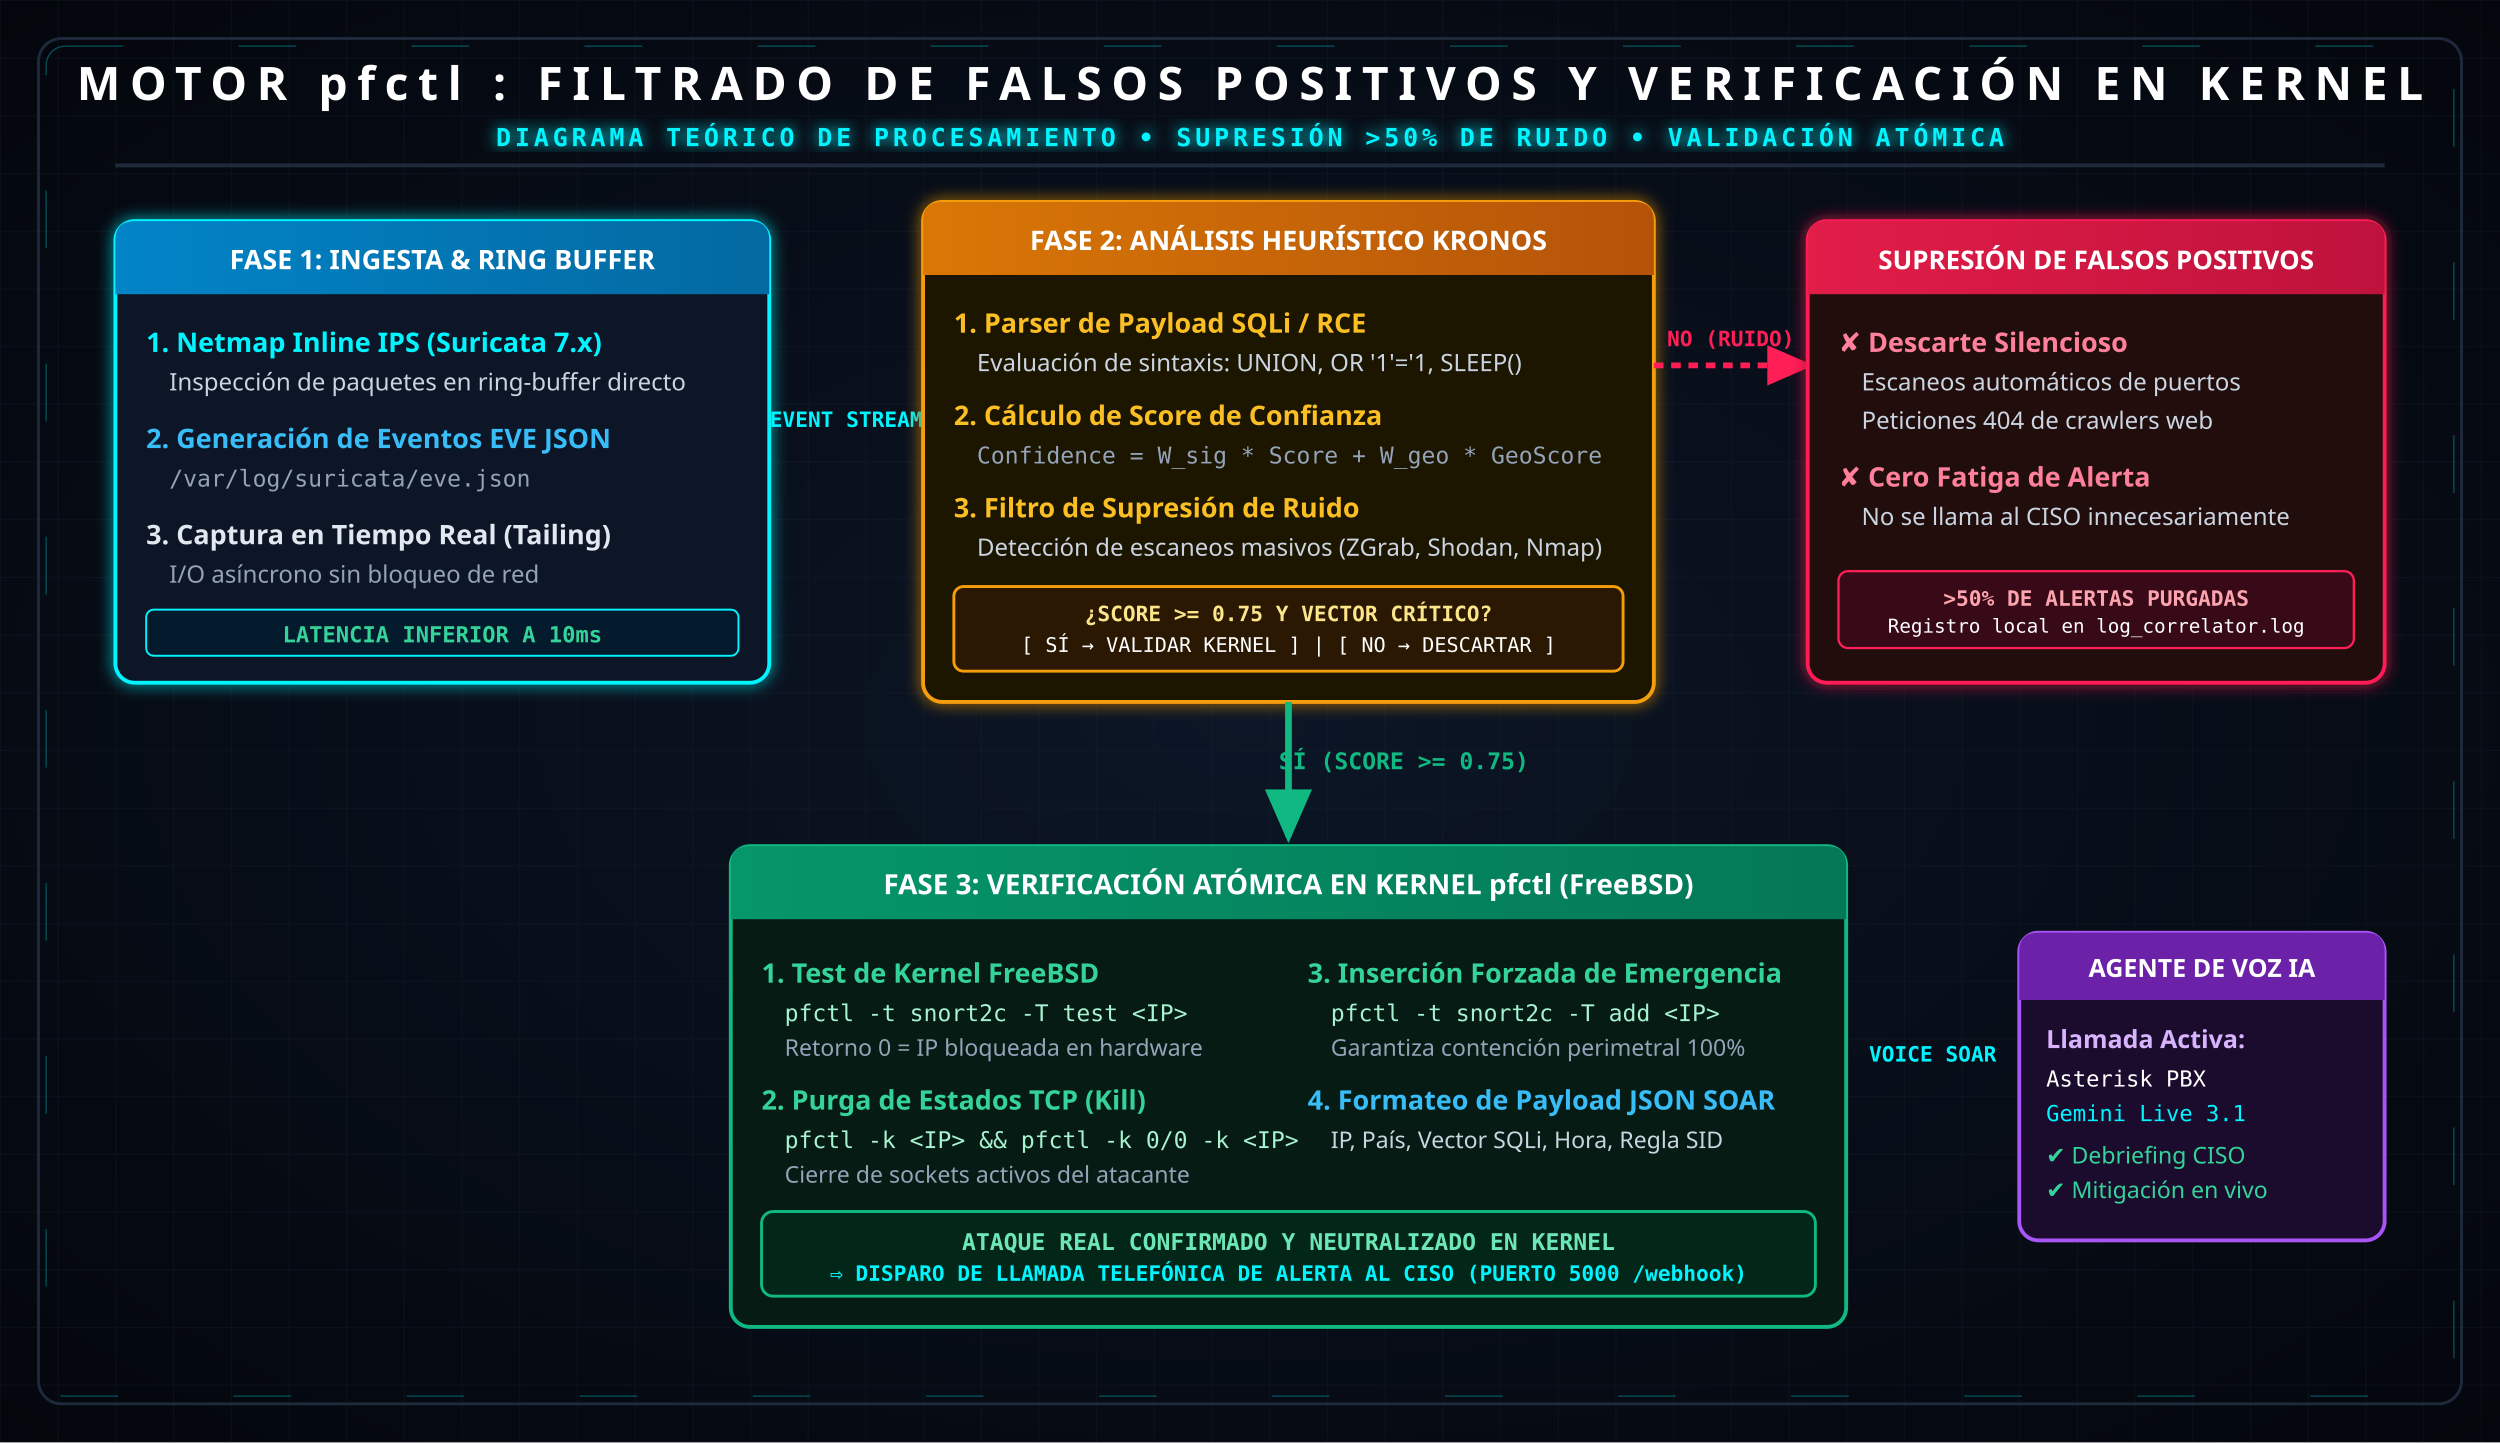
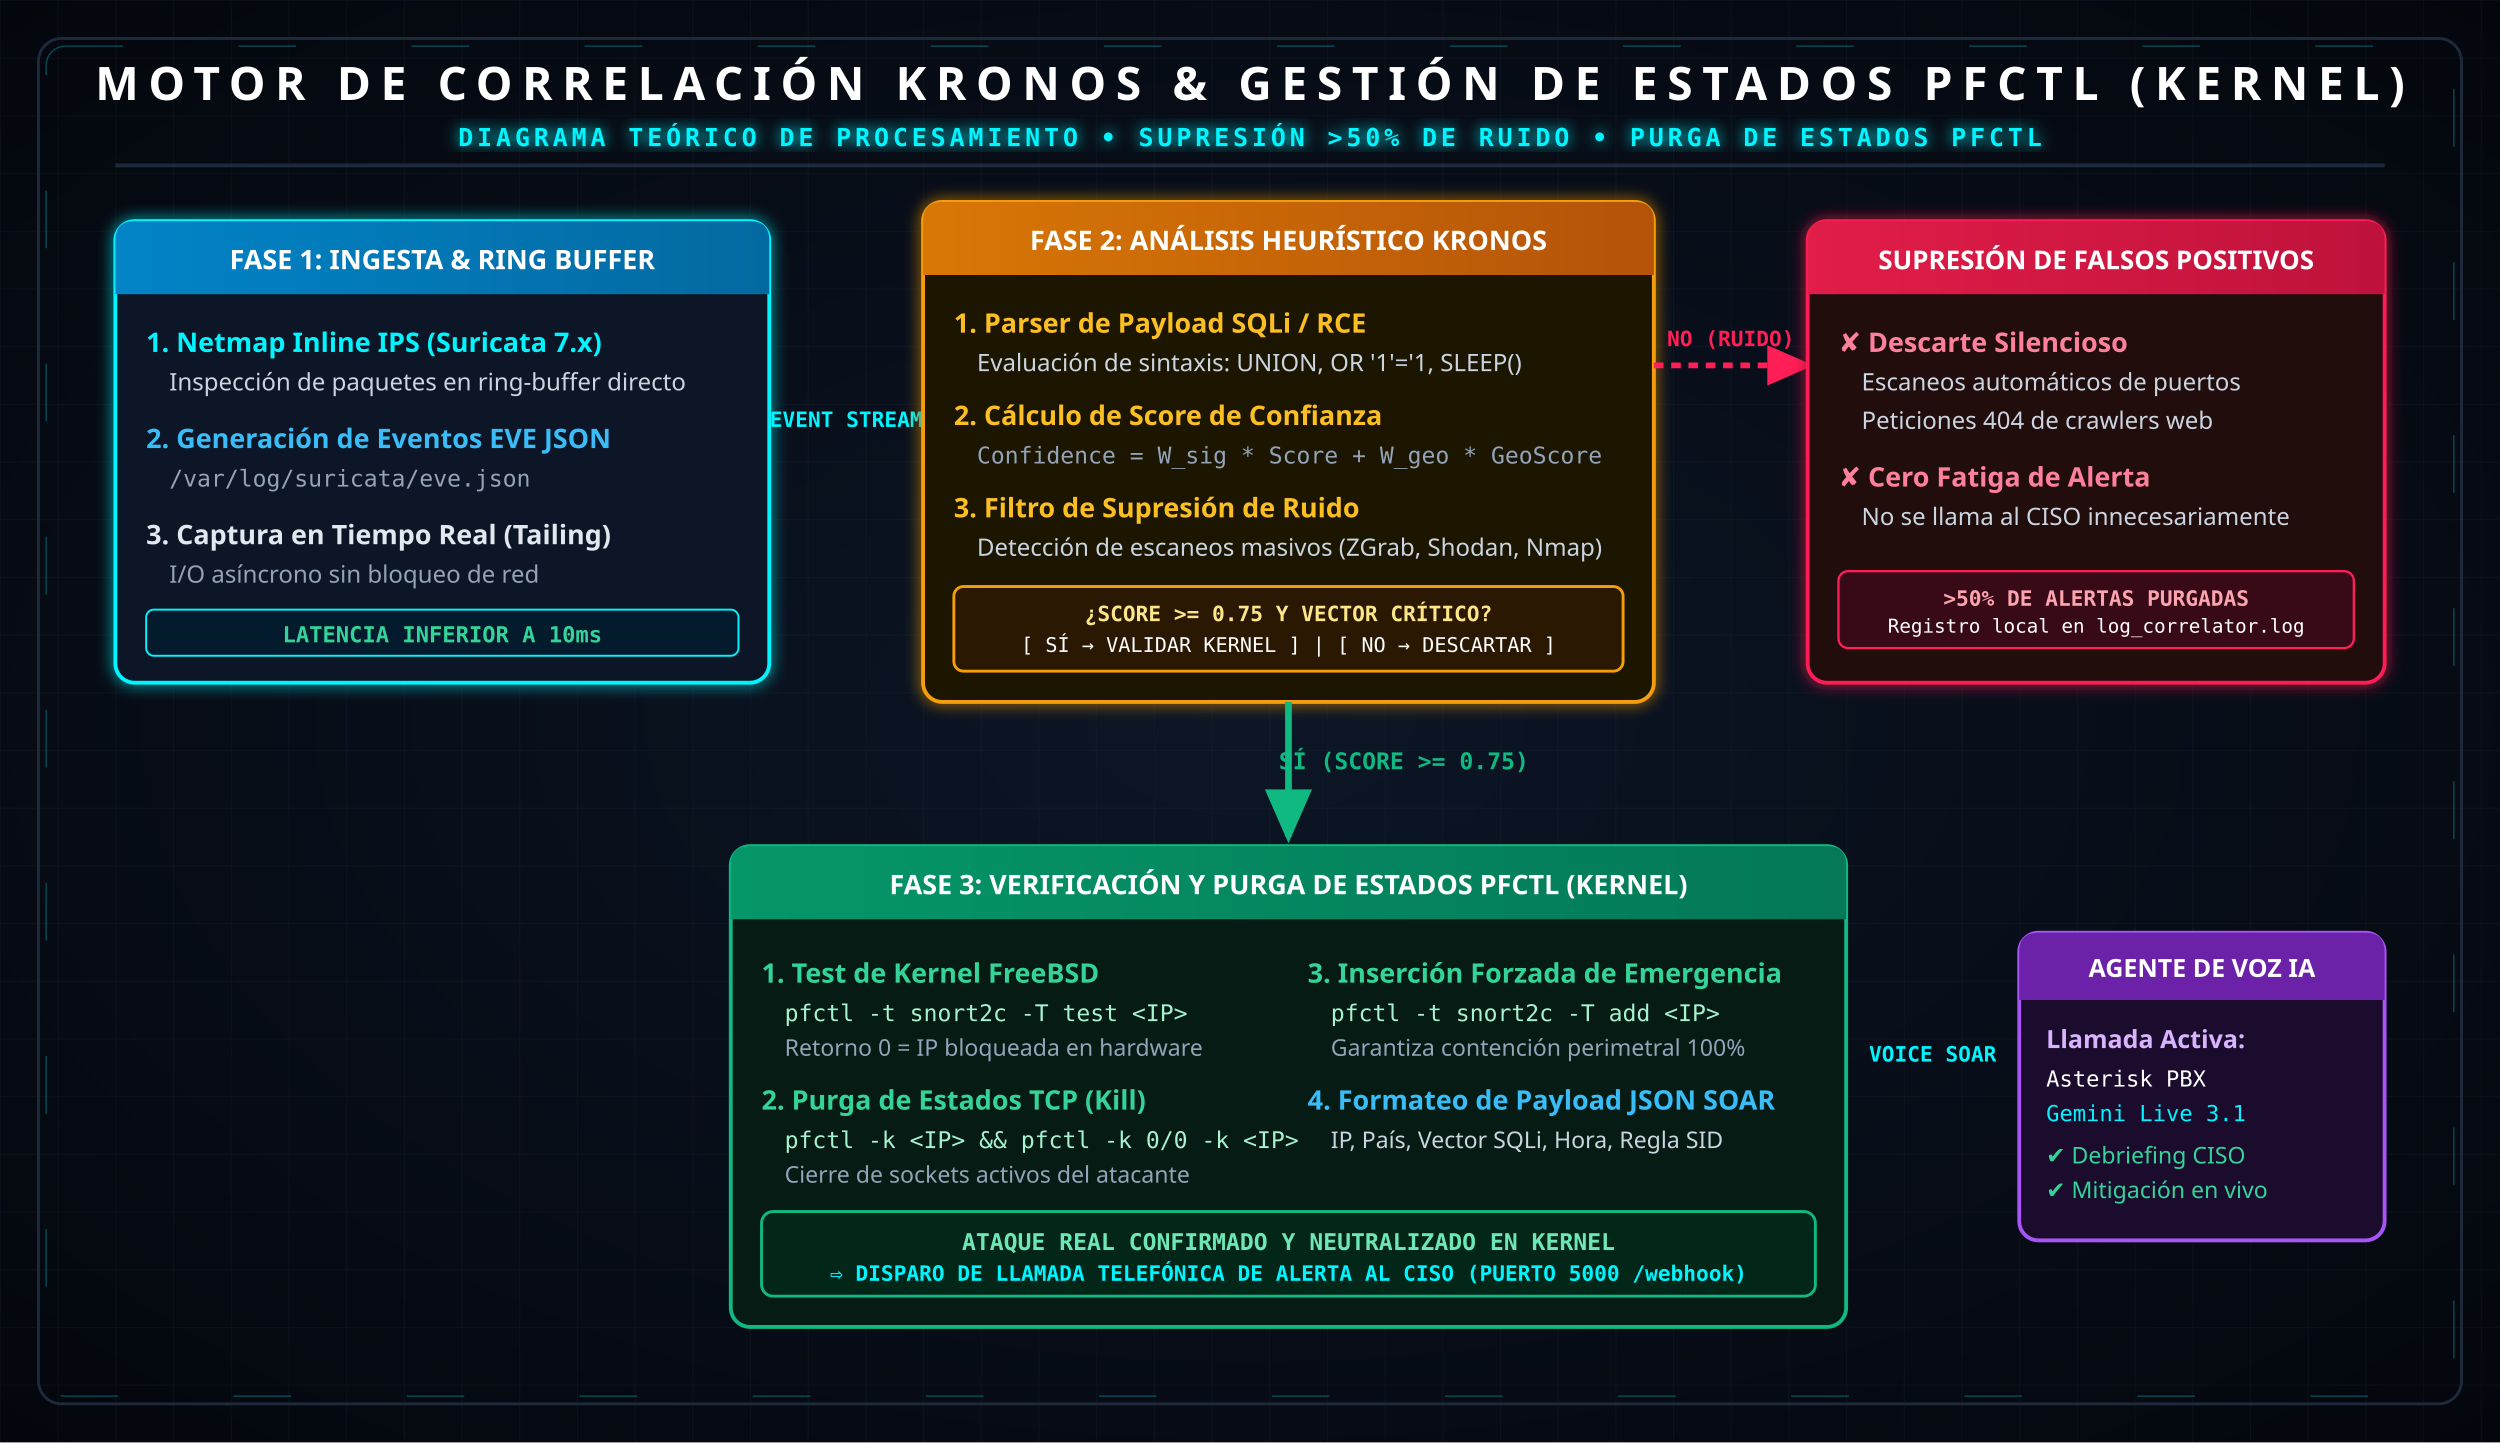
<svg xmlns="http://www.w3.org/2000/svg" viewBox="0 0 1300 750" width="100%" height="100%">
  <defs>
    <radialGradient id="bgGrad" cx="50%" cy="50%" r="80%">
      <stop offset="0%" stop-color="#0C1626" />
      <stop offset="60%" stop-color="#060B14" />
      <stop offset="100%" stop-color="#020408" />
    </radialGradient>
    <linearGradient id="stepHeaderBlue" x1="0%" y1="0%" x2="100%" y2="0%">
      <stop offset="0%" stop-color="#0284C7" />
      <stop offset="100%" stop-color="#0369A1" />
    </linearGradient>
    <linearGradient id="stepHeaderAmber" x1="0%" y1="0%" x2="100%" y2="0%">
      <stop offset="0%" stop-color="#D97706" />
      <stop offset="100%" stop-color="#B45309" />
    </linearGradient>
    <linearGradient id="stepHeaderCrimson" x1="0%" y1="0%" x2="100%" y2="0%">
      <stop offset="0%" stop-color="#E11D48" />
      <stop offset="100%" stop-color="#BE123C" />
    </linearGradient>
    <linearGradient id="stepHeaderEmerald" x1="0%" y1="0%" x2="100%" y2="0%">
      <stop offset="0%" stop-color="#059669" />
      <stop offset="100%" stop-color="#047857" />
    </linearGradient>
    <filter id="glowCyan" x="-20%" y="-20%" width="140%" height="140%">
      <feGaussianBlur stdDeviation="4" result="blur" />
      <feMerge>
        <feMergeNode in="blur" />
        <feMergeNode in="SourceGraphic" />
      </feMerge>
    </filter>
    <filter id="glowAmber" x="-20%" y="-20%" width="140%" height="140%">
      <feGaussianBlur stdDeviation="4" result="blur" />
      <feMerge>
        <feMergeNode in="blur" />
        <feMergeNode in="SourceGraphic" />
      </feMerge>
    </filter>
    <filter id="glowRed" x="-20%" y="-20%" width="140%" height="140%">
      <feGaussianBlur stdDeviation="4" result="blur" />
      <feMerge>
        <feMergeNode in="blur" />
        <feMergeNode in="SourceGraphic" />
      </feMerge>
    </filter>
    <pattern id="grid" width="30" height="30" patternUnits="userSpaceOnUse">
      <path d="M 30 0 L 0 0 0 30" fill="none" stroke="#1E293B" stroke-width="0.6" stroke-opacity="0.4" />
    </pattern>
    <marker id="arrowCyan" markerWidth="10" markerHeight="10" refX="7" refY="3.5" orient="auto">
      <polygon points="0 0, 8 3.5, 0 7" fill="#00F5FF" />
    </marker>
    <marker id="arrowAmber" markerWidth="10" markerHeight="10" refX="7" refY="3.5" orient="auto">
      <polygon points="0 0, 8 3.5, 0 7" fill="#F59E0B" />
    </marker>
    <marker id="arrowRed" markerWidth="10" markerHeight="10" refX="7" refY="3.5" orient="auto">
      <polygon points="0 0, 8 3.5, 0 7" fill="#FF1E56" />
    </marker>
    <marker id="arrowGreen" markerWidth="10" markerHeight="10" refX="7" refY="3.5" orient="auto">
      <polygon points="0 0, 8 3.5, 0 7" fill="#10B981" />
    </marker>
  </defs>
  <rect width="1300" height="750" fill="url(#bgGrad)" />
  <rect width="1300" height="750" fill="url(#grid)" />
  <rect x="20" y="20" width="1260" height="710" rx="12" fill="none" stroke="#1E293B" stroke-width="1.5" />
  <rect x="24" y="24" width="1252" height="702" rx="10" fill="none" stroke="#00F5FF" stroke-width="0.7" stroke-opacity="0.3" stroke-dasharray="30 60" />
  <g transform="translate(650, 52)">
    <text x="0" y="0" font-family="'Orbitron', 'Segoe UI', sans-serif" font-size="24" font-weight="900" letter-spacing="5" fill="#FFFFFF" text-anchor="middle">
-       MOTOR pfctl : FILTRADO DE FALSOS POSITIVOS Y VERIFICACIÓN EN KERNEL
+       MOTOR DE CORRELACIÓN KRONOS &amp; GESTIÓN DE ESTADOS PFCTL (KERNEL)
    </text>
    <text x="0" y="24" font-family="'Consolas', monospace" font-size="13" font-weight="bold" letter-spacing="2" fill="#00F5FF" text-anchor="middle" filter="url(#glowCyan)">
-       DIAGRAMA TEÓRICO DE PROCESAMIENTO • SUPRESIÓN &gt;50% DE RUIDO • VALIDACIÓN ATÓMICA
+       DIAGRAMA TEÓRICO DE PROCESAMIENTO • SUPRESIÓN &gt;50% DE RUIDO • PURGA DE ESTADOS PFCTL
    </text>
  </g>
  <line x1="60" y1="86" x2="1240" y2="86" stroke="#1E293B" stroke-width="2" />
  <line x1="420" y1="86" x2="880" y2="86" stroke="#00F5FF" stroke-width="2.5" filter="url(#glowCyan)" />
  <g transform="translate(60, 115)">
    <rect width="340" height="240" rx="10" fill="#0B1526" stroke="#00F5FF" stroke-width="2" filter="url(#glowCyan)" />
    <path d="M 0 10 Q 0 0 10 0 L 330 0 Q 340 0 340 10 L 340 38 L 0 38 Z" fill="url(#stepHeaderBlue)" />
    <text x="170" y="25" font-family="'Orbitron', sans-serif" font-size="14" font-weight="bold" fill="#FFFFFF" text-anchor="middle">FASE 1: INGESTA &amp; RING BUFFER</text>
    <text x="16" y="68" font-family="'Segoe UI', sans-serif" font-size="14" font-weight="bold" fill="#00F5FF">1. Netmap Inline IPS (Suricata 7.x)</text>
    <text x="28" y="88" font-family="'Segoe UI', sans-serif" font-size="12.5" fill="#CBD5E1">Inspección de paquetes en ring-buffer directo</text>
    <text x="16" y="118" font-family="'Segoe UI', sans-serif" font-size="14" font-weight="bold" fill="#38BDF8">2. Generación de Eventos EVE JSON</text>
    <text x="28" y="138" font-family="'Consolas', monospace" font-size="12" fill="#94A3B8">/var/log/suricata/eve.json</text>
    <text x="16" y="168" font-family="'Segoe UI', sans-serif" font-size="14" font-weight="bold" fill="#E2E8F0">3. Captura en Tiempo Real (Tailing)</text>
    <text x="28" y="188" font-family="'Segoe UI', sans-serif" font-size="12.5" fill="#94A3B8">I/O asíncrono sin bloqueo de red</text>
    <rect x="16" y="202" width="308" height="24" rx="4" fill="#041B2D" stroke="#00F5FF" stroke-width="1" />
    <text x="170" y="219" font-family="'Consolas', monospace" font-size="11.5" font-weight="bold" fill="#34D399" text-anchor="middle">LATENCIA INFERIOR A 10ms</text>
  </g>
  <path d="M 400 235 L 480 235" stroke="#00F5FF" stroke-width="3.5" fill="none" marker-end="url(#arrowCyan)" filter="url(#glowCyan)" />
  <text x="440" y="222" font-family="'Consolas', monospace" font-size="11" font-weight="bold" fill="#00F5FF" text-anchor="middle">EVENT STREAM</text>
  <g transform="translate(480, 105)">
    <rect width="380" height="260" rx="10" fill="#1A1406" stroke="#F59E0B" stroke-width="2" filter="url(#glowAmber)" />
    <path d="M 0 10 Q 0 0 10 0 L 370 0 Q 380 0 380 10 L 380 38 L 0 38 Z" fill="url(#stepHeaderAmber)" />
    <text x="190" y="25" font-family="'Orbitron', sans-serif" font-size="14" font-weight="bold" fill="#FFFFFF" text-anchor="middle">FASE 2: ANÁLISIS HEURÍSTICO KRONOS</text>
    <text x="16" y="68" font-family="'Segoe UI', sans-serif" font-size="14" font-weight="bold" fill="#FBBF24">1. Parser de Payload SQLi / RCE</text>
    <text x="28" y="88" font-family="'Segoe UI', sans-serif" font-size="12.5" fill="#CBD5E1">Evaluación de sintaxis: UNION, OR '1'='1, SLEEP()</text>
    <text x="16" y="116" font-family="'Segoe UI', sans-serif" font-size="14" font-weight="bold" fill="#FBBF24">2. Cálculo de Score de Confianza</text>
    <text x="28" y="136" font-family="'Consolas', monospace" font-size="12" fill="#94A3B8">Confidence = W_sig * Score + W_geo * GeoScore</text>
    <text x="16" y="164" font-family="'Segoe UI', sans-serif" font-size="14" font-weight="bold" fill="#FBBF24">3. Filtro de Supresión de Ruido</text>
    <text x="28" y="184" font-family="'Segoe UI', sans-serif" font-size="12.5" fill="#CBD5E1">Detección de escaneos masivos (ZGrab, Shodan, Nmap)</text>
    <rect x="16" y="200" width="348" height="44" rx="5" fill="#2A1803" stroke="#F59E0B" stroke-width="1.5" />
    <text x="190" y="218" font-family="'Consolas', monospace" font-size="11" font-weight="bold" fill="#FDE68A" text-anchor="middle">¿SCORE &gt;= 0.75 Y VECTOR CRÍTICO?</text>
    <text x="190" y="234" font-family="'Consolas', monospace" font-size="10.5" fill="#FFFFFF" text-anchor="middle">[ SÍ → VALIDAR KERNEL ] | [ NO → DESCARTAR ]</text>
  </g>
  <path d="M 860 190 L 940 190" stroke="#FF1E56" stroke-width="3" stroke-dasharray="5 4" fill="none" marker-end="url(#arrowRed)" />
  <text x="900" y="180" font-family="'Consolas', monospace" font-size="11" font-weight="bold" fill="#FF1E56" text-anchor="middle">NO (RUIDO)</text>
  <g transform="translate(940, 115)">
    <rect width="300" height="240" rx="10" fill="#200810" stroke="#FF1E56" stroke-width="2" filter="url(#glowRed)" />
    <path d="M 0 10 Q 0 0 10 0 L 290 0 Q 300 0 300 10 L 300 38 L 0 38 Z" fill="url(#stepHeaderCrimson)" />
    <text x="150" y="25" font-family="'Orbitron', sans-serif" font-size="13.5" font-weight="bold" fill="#FFFFFF" text-anchor="middle">SUPRESIÓN DE FALSOS POSITIVOS</text>
    <text x="16" y="68" font-family="'Segoe UI', sans-serif" font-size="14" font-weight="bold" fill="#FF809B">✘ Descarte Silencioso</text>
    <text x="28" y="88" font-family="'Segoe UI', sans-serif" font-size="12.5" fill="#CBD5E1">Escaneos automáticos de puertos</text>
    <text x="28" y="108" font-family="'Segoe UI', sans-serif" font-size="12.5" fill="#CBD5E1">Peticiones 404 de crawlers web</text>
    <text x="16" y="138" font-family="'Segoe UI', sans-serif" font-size="14" font-weight="bold" fill="#FF809B">✘ Cero Fatiga de Alerta</text>
    <text x="28" y="158" font-family="'Segoe UI', sans-serif" font-size="12.5" fill="#CBD5E1">No se llama al CISO innecesariamente</text>
    <rect x="16" y="182" width="268" height="40" rx="5" fill="#380A18" stroke="#FF1E56" stroke-width="1.2" />
    <text x="150" y="200" font-family="'Consolas', monospace" font-size="11" font-weight="bold" fill="#FDA4AF" text-anchor="middle">&gt;50% DE ALERTAS PURGADAS</text>
    <text x="150" y="214" font-family="'Consolas', monospace" font-size="10" fill="#FFFFFF" text-anchor="middle">Registro local en log_correlator.log</text>
  </g>
  <path d="M 670 365 L 670 435" stroke="#10B981" stroke-width="3.5" fill="none" marker-end="url(#arrowGreen)" />
  <text x="730" y="400" font-family="'Consolas', monospace" font-size="12" font-weight="bold" fill="#10B981" text-anchor="middle">SÍ (SCORE &gt;= 0.75)</text>
  <g transform="translate(380, 440)">
    <rect width="580" height="250" rx="10" fill="#051B14" stroke="#10B981" stroke-width="2" />
    <path d="M 0 10 Q 0 0 10 0 L 570 0 Q 580 0 580 10 L 580 38 L 0 38 Z" fill="url(#stepHeaderEmerald)" />
-     <text x="290" y="25" font-family="'Orbitron', sans-serif" font-size="14.5" font-weight="bold" fill="#FFFFFF" text-anchor="middle">FASE 3: VERIFICACIÓN ATÓMICA EN KERNEL pfctl (FreeBSD)</text>
+     <text x="290" y="25" font-family="'Orbitron', sans-serif" font-size="14" font-weight="bold" fill="#FFFFFF" text-anchor="middle">FASE 3: VERIFICACIÓN Y PURGA DE ESTADOS PFCTL (KERNEL)</text>
    <g transform="translate(16, 55)">
      <text x="0" y="16" font-family="'Segoe UI', sans-serif" font-size="14" font-weight="bold" fill="#34D399">1. Test de Kernel FreeBSD</text>
      <text x="12" y="36" font-family="'Consolas', monospace" font-size="12" fill="#A7F3D0">pfctl -t snort2c -T test &lt;IP&gt;</text>
      <text x="12" y="54" font-family="'Segoe UI', sans-serif" font-size="12" fill="#94A3B8">Retorno 0 = IP bloqueada en hardware</text>
      <text x="0" y="82" font-family="'Segoe UI', sans-serif" font-size="14" font-weight="bold" fill="#34D399">2. Purga de Estados TCP (Kill)</text>
      <text x="12" y="102" font-family="'Consolas', monospace" font-size="12" fill="#A7F3D0">pfctl -k &lt;IP&gt; &amp;&amp; pfctl -k 0/0 -k &lt;IP&gt;</text>
      <text x="12" y="120" font-family="'Segoe UI', sans-serif" font-size="12" fill="#94A3B8">Cierre de sockets activos del atacante</text>
    </g>
    <g transform="translate(300, 55)">
      <text x="0" y="16" font-family="'Segoe UI', sans-serif" font-size="14" font-weight="bold" fill="#34D399">3. Inserción Forzada de Emergencia</text>
      <text x="12" y="36" font-family="'Consolas', monospace" font-size="12" fill="#A7F3D0">pfctl -t snort2c -T add &lt;IP&gt;</text>
      <text x="12" y="54" font-family="'Segoe UI', sans-serif" font-size="12" fill="#94A3B8">Garantiza contención perimetral 100%</text>
      <text x="0" y="82" font-family="'Segoe UI', sans-serif" font-size="14" font-weight="bold" fill="#38BDF8">4. Formateo de Payload JSON SOAR</text>
      <text x="12" y="102" font-family="'Segoe UI', sans-serif" font-size="12" fill="#CBD5E1">IP, País, Vector SQLi, Hora, Regla SID</text>
    </g>
    <rect x="16" y="190" width="548" height="44" rx="6" fill="#022618" stroke="#10B981" stroke-width="1.5" />
    <text x="290" y="210" font-family="'Consolas', monospace" font-size="12" font-weight="bold" fill="#6EE7B7" text-anchor="middle">ATAQUE REAL CONFIRMADO Y NEUTRALIZADO EN KERNEL</text>
    <text x="290" y="226" font-family="'Consolas', monospace" font-size="11" font-weight="bold" fill="#00F5FF" text-anchor="middle">⇨ DISPARO DE LLAMADA TELEFÓNICA DE ALERTA AL CISO (PUERTO 5000 /webhook)</text>
  </g>
  <path d="M 960 565 L 1050 565" stroke="#00F5FF" stroke-width="3.5" fill="none" marker-end="url(#arrowCyan)" filter="url(#glowCyan)" />
  <text x="1005" y="552" font-family="'Consolas', monospace" font-size="11" font-weight="bold" fill="#00F5FF" text-anchor="middle">VOICE SOAR</text>
  <g transform="translate(1050, 485)">
    <rect width="190" height="160" rx="10" fill="#1B0C2E" stroke="#A855F7" stroke-width="2" />
    <path d="M 0 10 Q 0 0 10 0 L 180 0 Q 190 0 190 10 L 190 35 L 0 35 Z" fill="#6B21A8" />
    <text x="95" y="23" font-family="'Orbitron', sans-serif" font-size="13" font-weight="bold" fill="#FFFFFF" text-anchor="middle">AGENTE DE VOZ IA</text>
    <text x="14" y="60" font-family="'Segoe UI', sans-serif" font-size="13" font-weight="bold" fill="#D8B4FE">Llamada Activa:</text>
    <text x="14" y="80" font-family="'Consolas', monospace" font-size="11.5" fill="#FFFFFF">Asterisk PBX</text>
    <text x="14" y="98" font-family="'Consolas', monospace" font-size="11.5" fill="#00F5FF">Gemini Live 3.1</text>
    <text x="14" y="120" font-family="'Segoe UI', sans-serif" font-size="12" fill="#34D399">✔ Debriefing CISO</text>
    <text x="14" y="138" font-family="'Segoe UI', sans-serif" font-size="12" fill="#34D399">✔ Mitigación en vivo</text>
  </g>
</svg>
